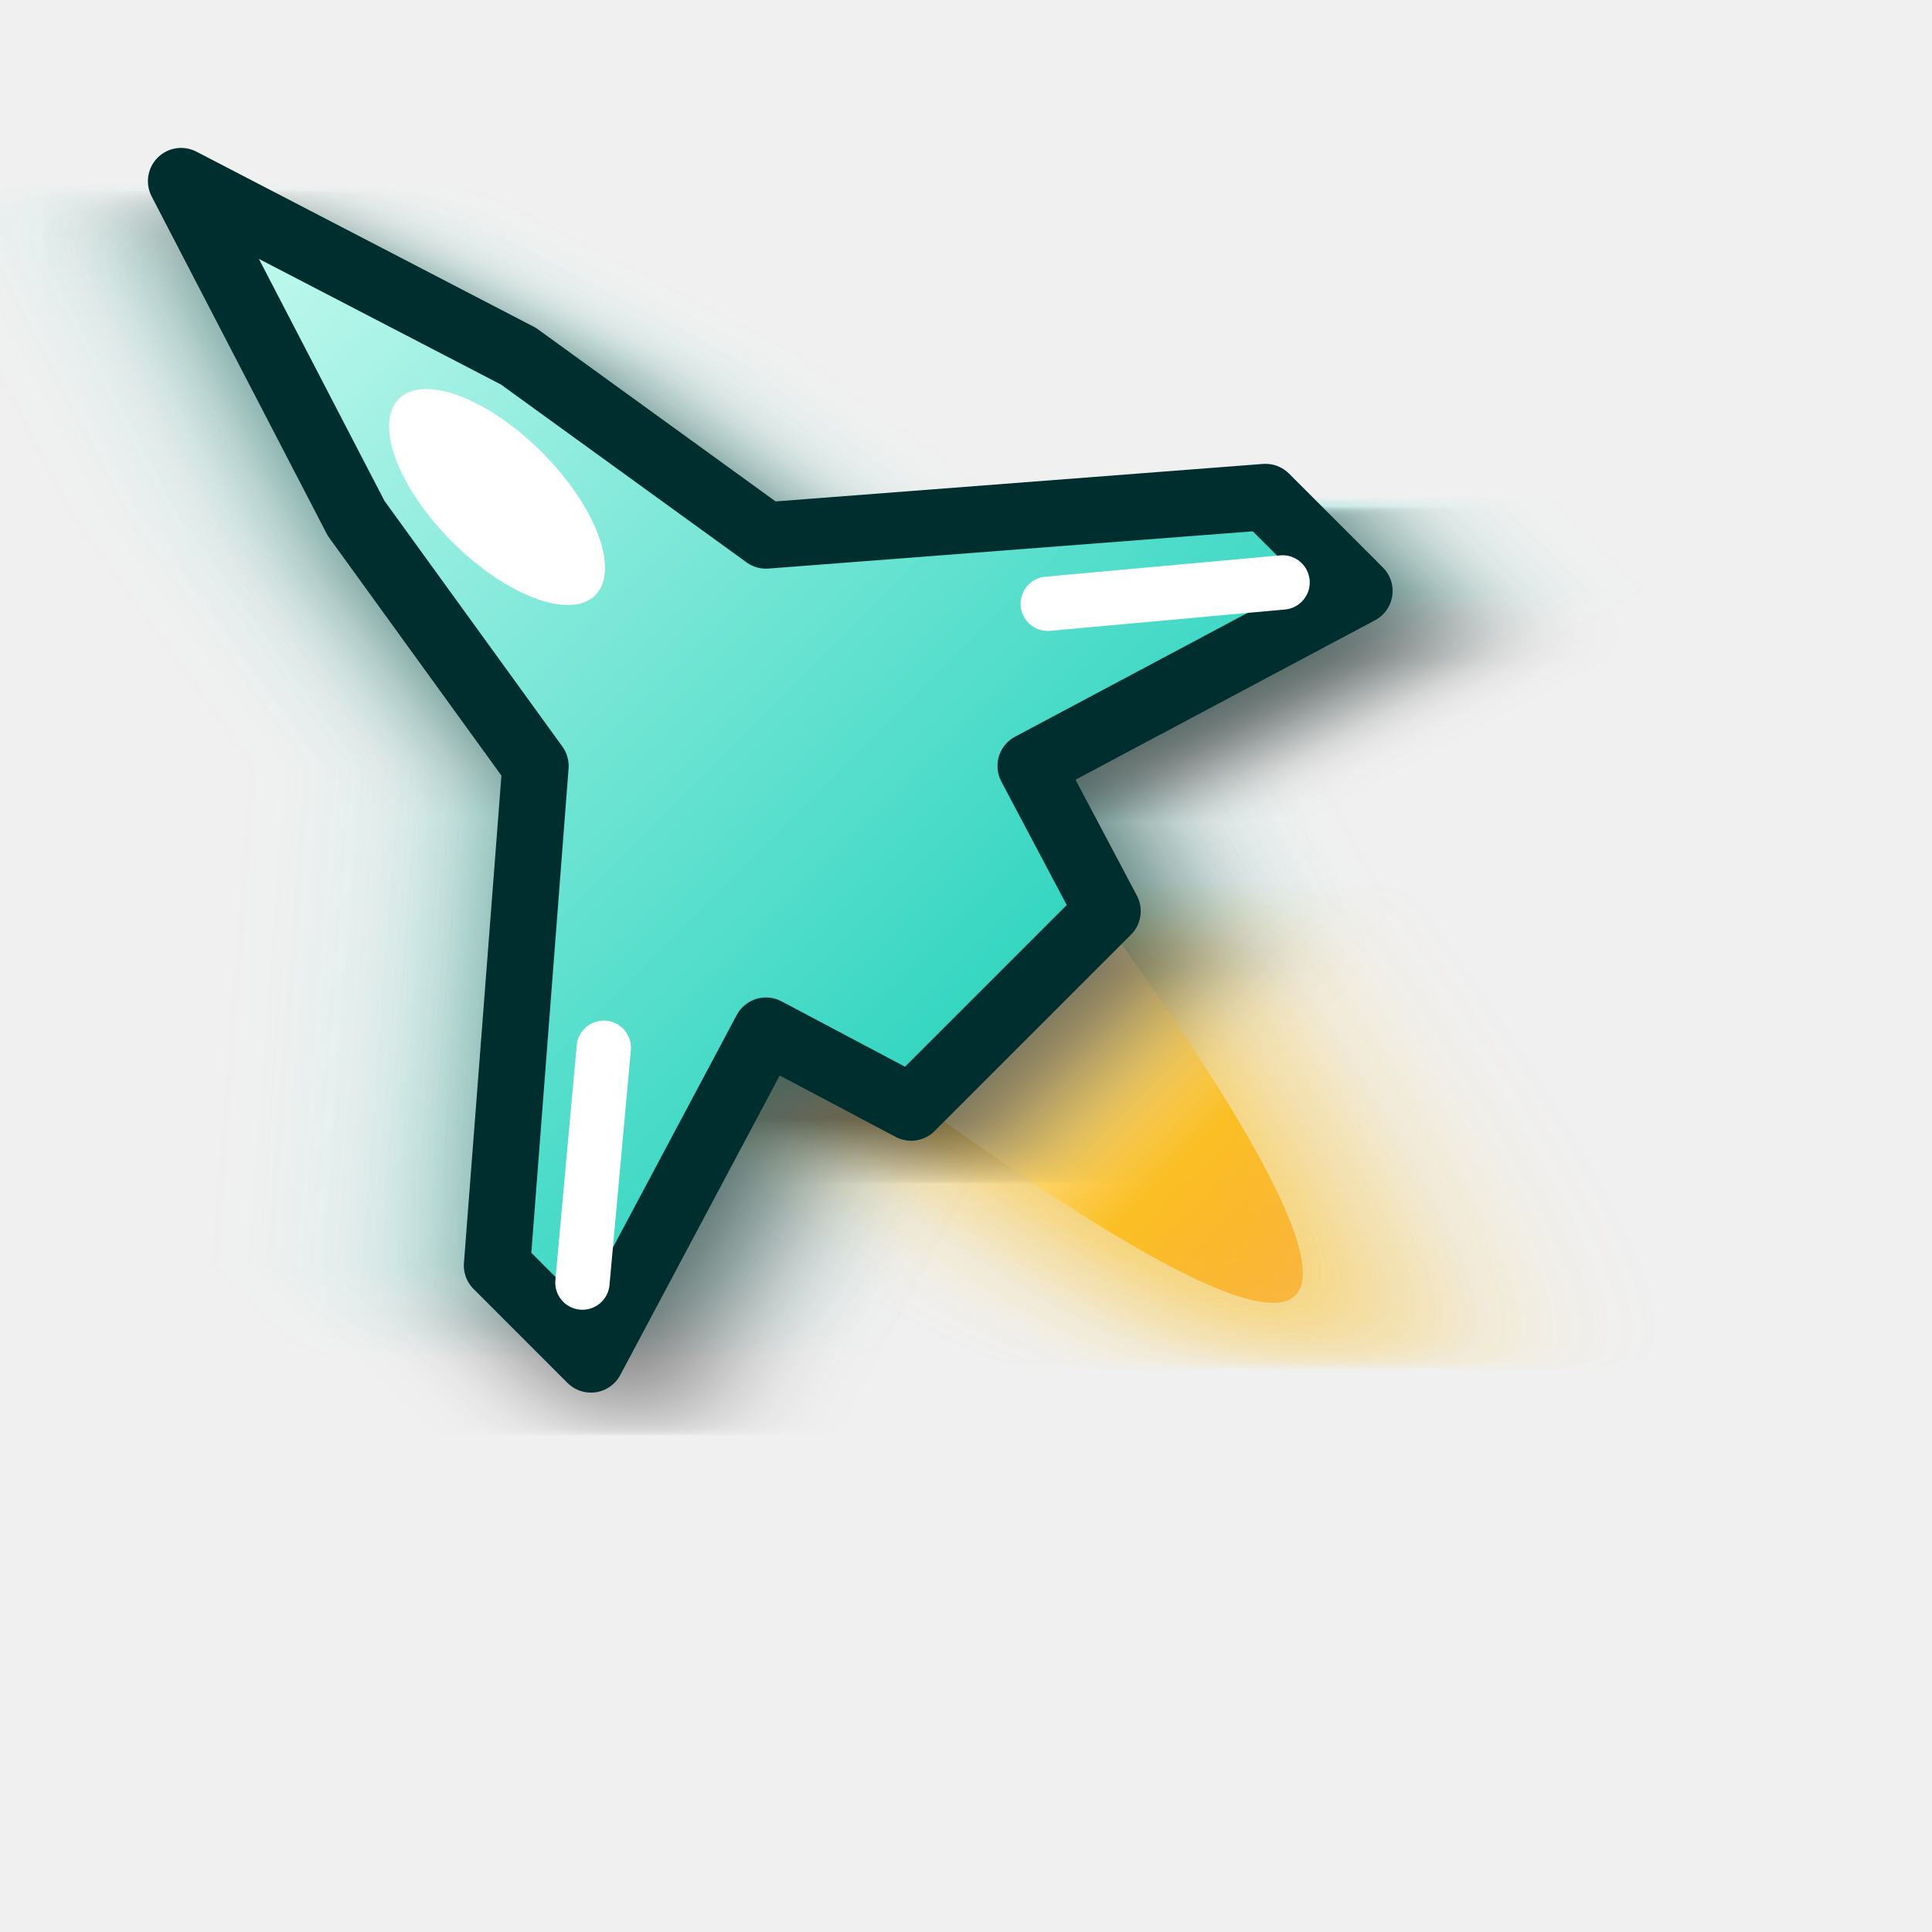
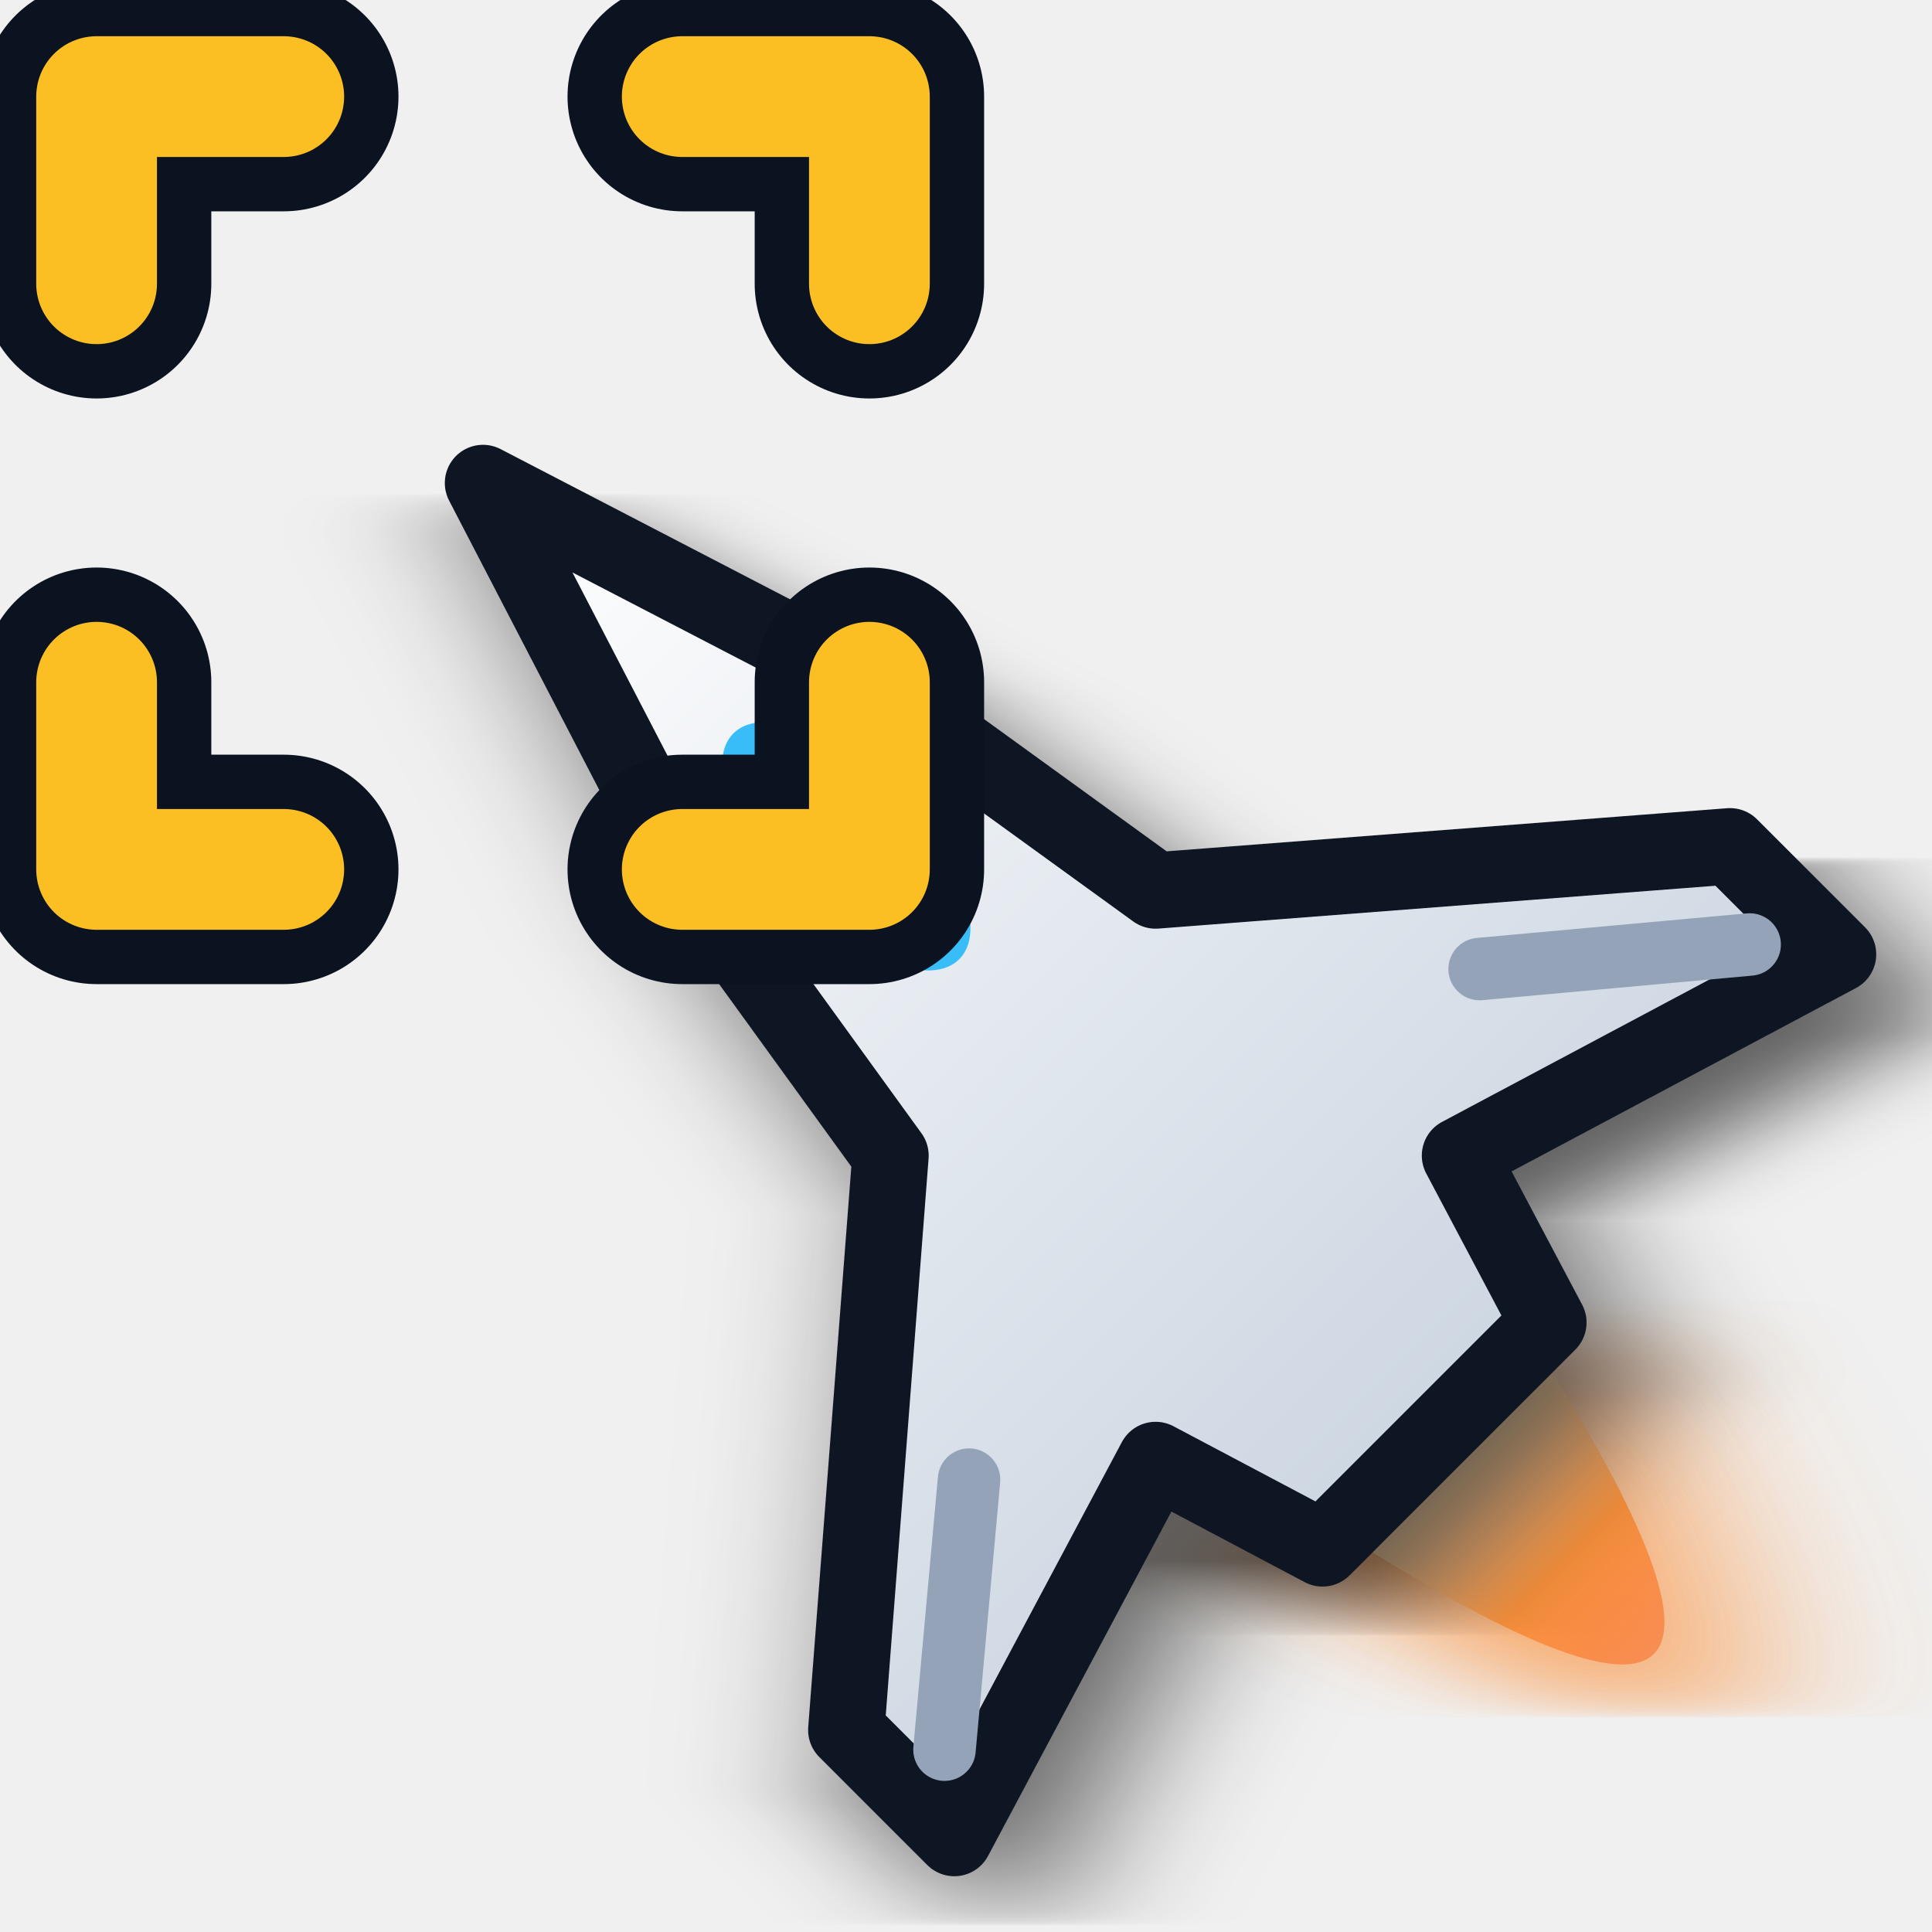
<svg xmlns="http://www.w3.org/2000/svg" width="32" height="32" viewBox="0 0 32 32" fill="none">
  <defs>
    <filter id="s" x="-40%" y="-40%" width="180%" height="180%">
-       <feDropShadow dx="0" dy="1" stdDeviation="0.9" flood-color="#000" flood-opacity="0.55" />
-     </filter>
-     <filter id="glow" x="-100%" y="-100%" width="300%" height="300%">
-       <feGaussianBlur stdDeviation="1.4" />
+       <feDropShadow dx="0" dy="1" stdDeviation="0.9" flood-color="#000" flood-opacity="0.6" />
    </filter>
    <linearGradient id="hull" x1="0" y1="0" x2="0" y2="20" gradientUnits="userSpaceOnUse">
-       <stop offset="0" stop-color="#ccfbf1" />
-       <stop offset="1" stop-color="#2dd4bf" />
+       <stop offset="0" stop-color="#ffffff" />
+       <stop offset="1" stop-color="#cbd5e1" />
    </linearGradient>
-     <linearGradient id="flame" x1="0" y1="19" x2="0" y2="33" gradientUnits="userSpaceOnUse">
+     <filter id="glow" x="-100%" y="-100%" width="300%" height="300%">
+       <feGaussianBlur stdDeviation="1.2" />
+     </filter>
+     <linearGradient id="flame" x1="0" y1="19" x2="0" y2="29" gradientUnits="userSpaceOnUse">
      <stop offset="0" stop-color="#fffbe6" />
-       <stop offset="0.3" stop-color="#fbbf24" />
-       <stop offset="1" stop-color="#f97316" stop-opacity="0" />
+       <stop offset="0.3" stop-color="#fb923c" />
+       <stop offset="1" stop-color="#ef4444" stop-opacity="0" />
    </linearGradient>
  </defs>
-   <g transform="translate(3 3) rotate(-45)">
-     <path d="M0 0 L1.9 6 L2.7 11 L9 16.4 L9 18.6 L3.1 16.8 L2.3 19.4 L-2.3 19.4 L-3.1 16.8 L-9 18.6 L-9 16.4 L-2.7 11 L-1.9 6 Z" fill="#2dd4bf" opacity="0.75" filter="url(#glow)" />
-     <path d="M-2.8 19.2 Q0 36 2.8 19.2 Z" fill="#fbbf24" opacity="0.8" filter="url(#glow)" />
-     <path d="M-2.2 19.2 Q0 33 2.2 19.2 Z" fill="url(#flame)" />
+   <g transform="translate(8 8) rotate(-45) scale(1.15)">
+     <path d="M-2.6 19.2 Q0 30.5 2.6 19.2 Z" fill="#fb923c" opacity="0.85" filter="url(#glow)" />
+     <path d="M-2 19.2 Q0 28.5 2 19.2 Z" fill="url(#flame)" />
    <g filter="url(#s)">
-       <path d="M0 0 L1.9 6 L2.7 11 L9 16.4 L9 18.6 L3.1 16.8 L2.3 19.4 L-2.3 19.4 L-3.1 16.8 L-9 18.6 L-9 16.4 L-2.7 11 L-1.9 6 Z" fill="url(#hull)" stroke="#042f2e" stroke-width="1.1" stroke-linejoin="round" />
-       <ellipse cx="0" cy="7.4" rx="1.05" ry="2.3" fill="#ffffff" />
-       <path d="M5.2 15.1 L8.2 17.6 M-5.2 15.1 L-8.2 17.6" stroke="#ffffff" stroke-width="0.9" stroke-linecap="round" />
+       <path d="M0 0 L1.9 6 L2.7 11 L9 16.4 L9 18.6 L3.1 16.8 L2.3 19.4 L-2.3 19.4 L-3.1 16.8 L-9 18.6 L-9 16.4 L-2.7 11 L-1.9 6 Z" fill="url(#hull)" stroke="#0b1220" stroke-width="1.1" stroke-linejoin="round" />
+       <ellipse cx="0" cy="7.4" rx="1.05" ry="2.3" fill="#38bdf8" />
+       <path d="M5.2 15.1 L8.2 17.6 M-5.2 15.1 L-8.2 17.6" stroke="#94a3b8" stroke-width="0.9" stroke-linecap="round" />
    </g>
  </g>
+   <path d="M1.6 4.7 L1.6 1.6 L4.7 1.6 M1.6 11.3 L1.6 14.4 L4.7 14.4 M14.4 4.7 L14.4 1.6 L11.3 1.6 M14.4 11.3 L14.4 14.4 L11.3 14.4" stroke="#0b1220" stroke-width="3.8" stroke-linecap="round" stroke-linejoin="round" />
+   <path d="M1.6 4.7 L1.6 1.6 L4.7 1.6 M1.6 11.3 L1.6 14.4 L4.7 14.4 M14.4 4.7 L14.4 1.6 L11.3 1.6 M14.4 11.3 L14.4 14.4 L11.3 14.4" stroke="#fbbf24" stroke-width="2" stroke-linecap="round" stroke-linejoin="round" />
</svg>
